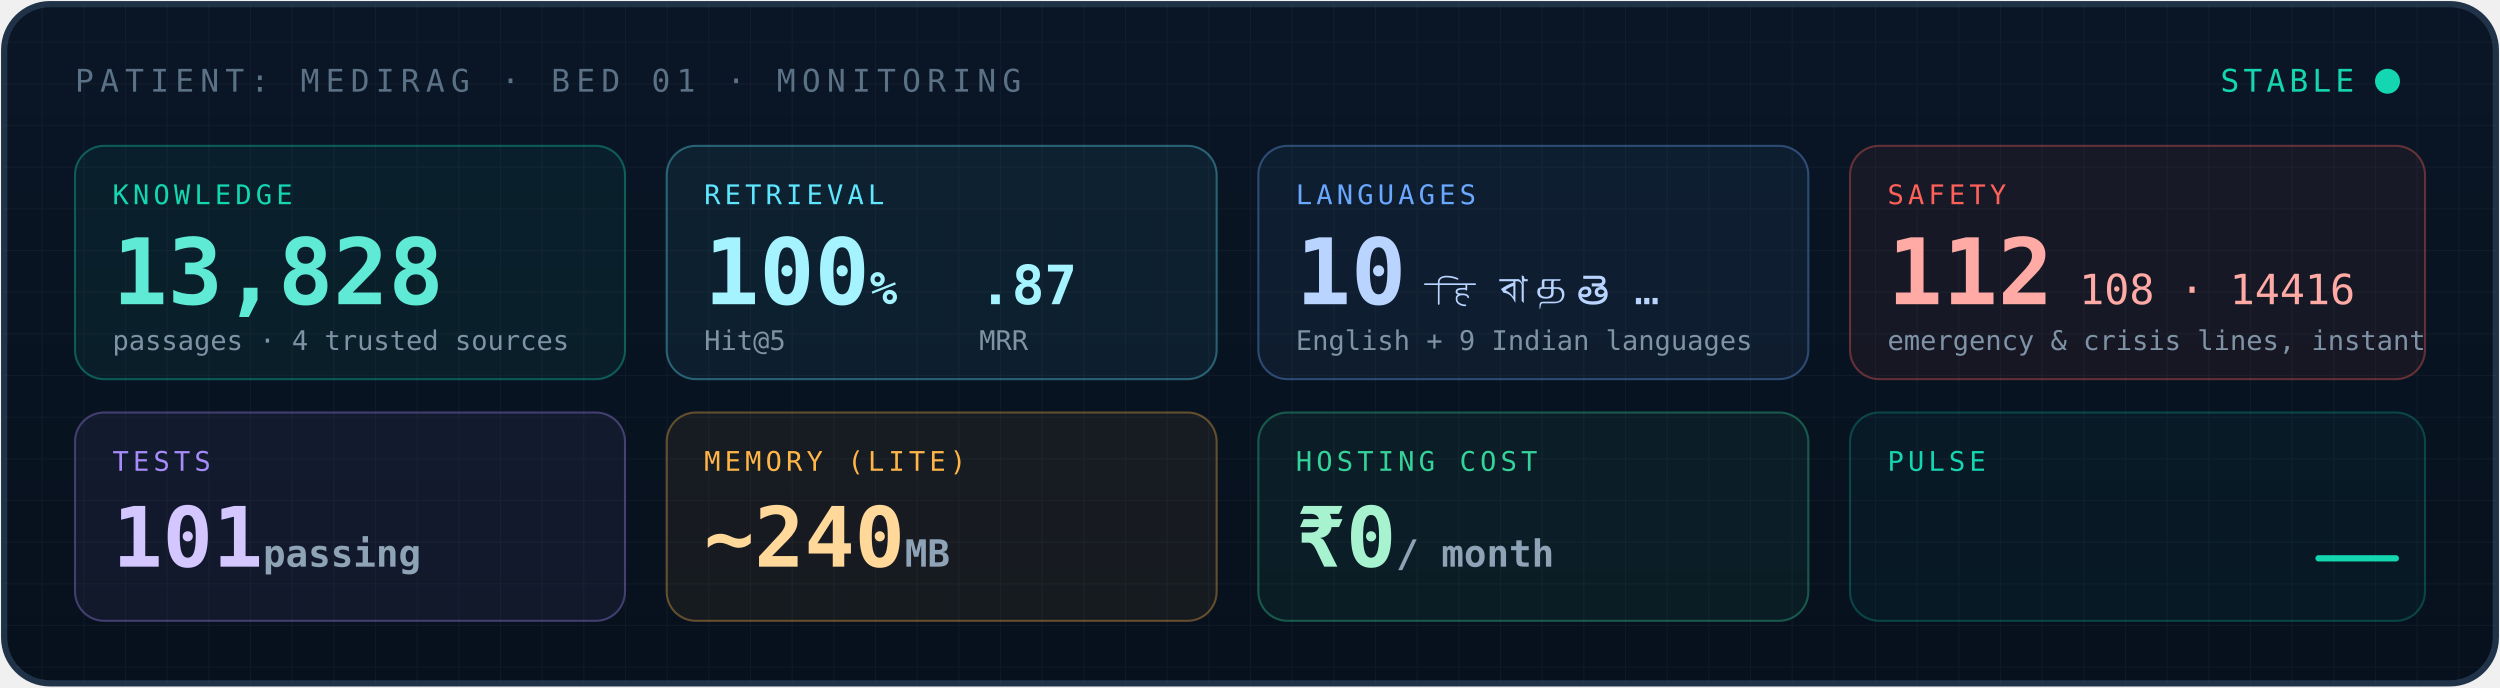
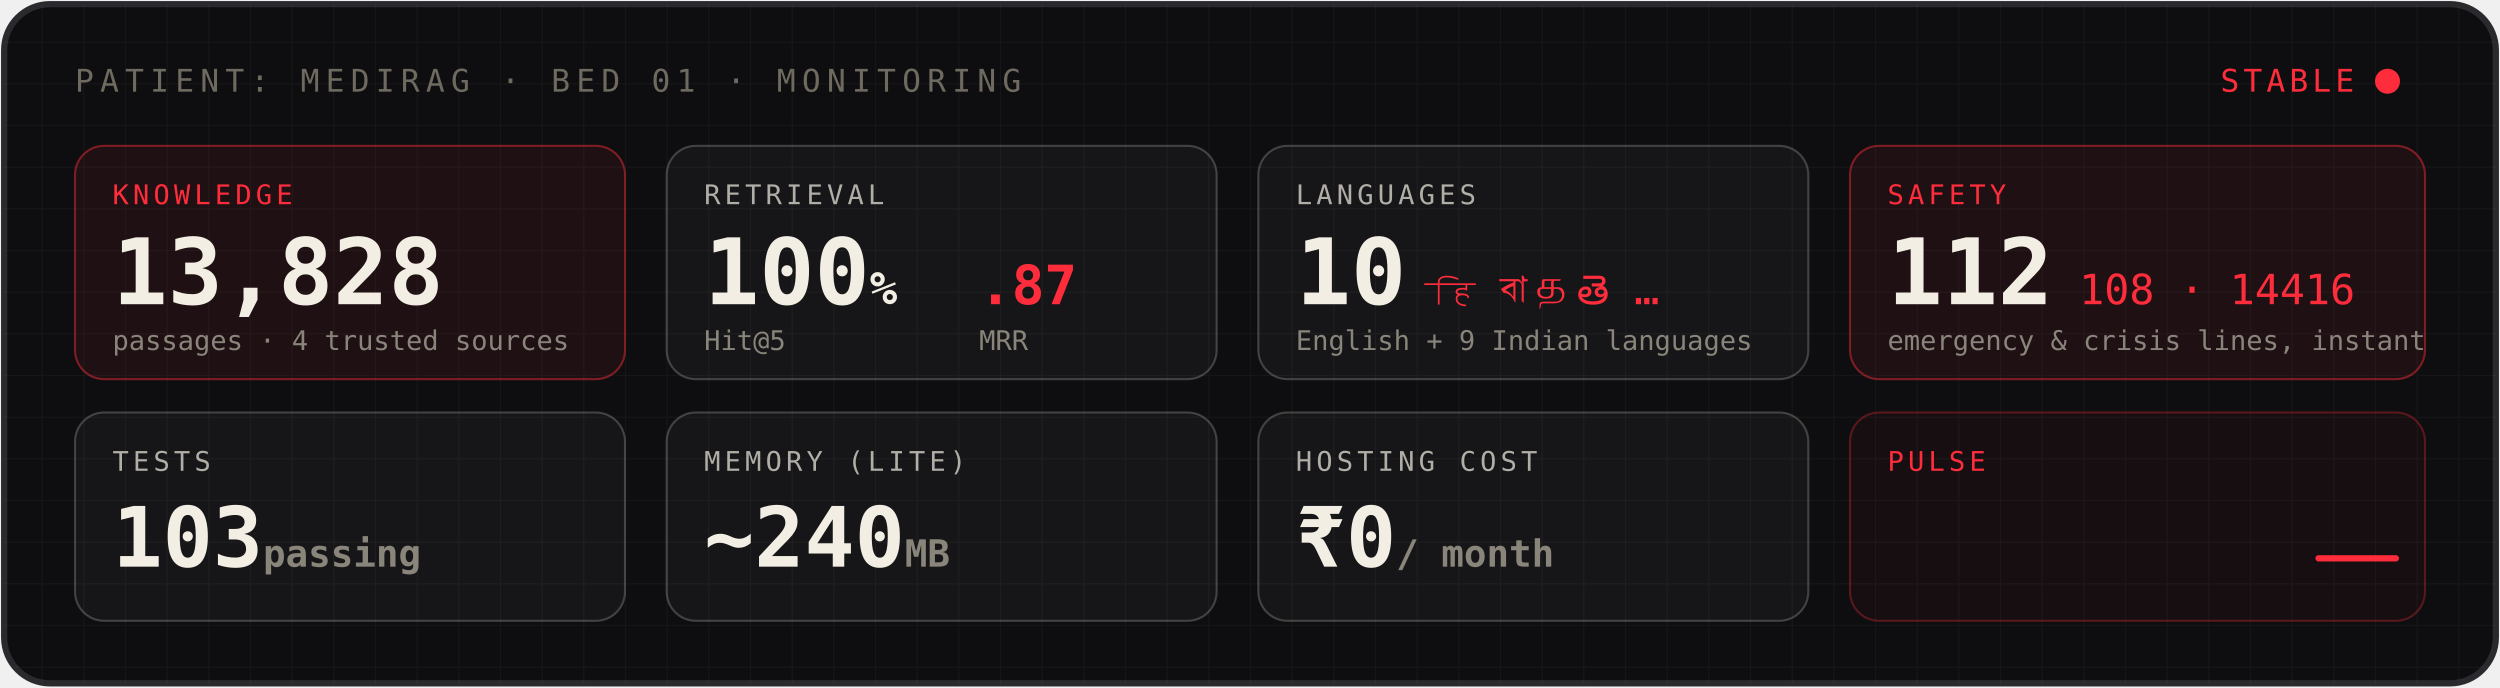
<svg xmlns="http://www.w3.org/2000/svg" viewBox="0 0 1200 330" width="1200" height="330" role="img" aria-labelledby="t d">
  <defs>
-     <linearGradient id="bg" x1="0" y1="0" x2="0" y2="1">
-       <stop offset="0" stop-color="#0a1626" />
-       <stop offset="1" stop-color="#07111d" />
-     </linearGradient>
    <pattern id="grid" width="20" height="20" patternUnits="userSpaceOnUse">
-       <path d="M20 0H0V20" fill="none" stroke="#ffffff" stroke-opacity="0.035" />
+       <path d="M20 0H0V20" fill="none" stroke="#f3eee4" stroke-opacity="0.04" />
    </pattern>
  </defs>
-   <rect x="2" y="2" width="1196" height="326" rx="22" fill="url(#bg)" stroke="#1f3247" stroke-width="3" />
+   <rect x="2" y="2" width="1196" height="326" rx="22" fill="#0e0e10" stroke="#2a2a2e" stroke-width="3" />
  <rect x="2" y="2" width="1196" height="326" rx="22" fill="url(#grid)" />
  <g font-family="Consolas, 'SF Mono', Menlo, monospace">
-     <text x="36" y="44" font-size="15" fill="#5b7186" letter-spacing="3">PATIENT: MEDIRAG · BED 01 · MONITORING</text>
-     <circle cx="1146" cy="39" r="6" fill="#14d6b0">
+     <text x="36" y="44" font-size="15" fill="#6f6a60" letter-spacing="3">PATIENT: MEDIRAG · BED 01 · MONITORING</text>
+     <circle cx="1146" cy="39" r="6" fill="#ff2d3b">
      <animate attributeName="opacity" values="1;0.2;1" dur="1.2s" repeatCount="indefinite" />
    </circle>
-     <text x="1130" y="44" font-size="15" fill="#14d6b0" text-anchor="end" letter-spacing="2">STABLE</text>
-   </g>
-   <g font-family="Consolas, 'SF Mono', Menlo, monospace">
+     <text x="1130" y="44" font-size="15" fill="#ff2d3b" text-anchor="end" letter-spacing="2">STABLE</text>
    <g transform="translate(36 70)">
-       <rect width="264" height="112" rx="14" fill="#14d6b0" fill-opacity="0.06" stroke="#14d6b0" stroke-opacity="0.35" />
-       <text x="18" y="28" font-size="13" fill="#14d6b0" letter-spacing="2">KNOWLEDGE</text>
-       <text x="18" y="76" font-size="44" font-weight="700" fill="#5eead4">13,828</text>
-       <text x="18" y="98" font-size="13" fill="#7f93a6">passages · 4 trusted sources</text>
+       <rect width="264" height="112" rx="14" fill="#ff2d3b" fill-opacity="0.07" stroke="#ff2d3b" stroke-opacity="0.45" />
+       <text x="18" y="28" font-size="13" fill="#ff2d3b" letter-spacing="2">KNOWLEDGE</text>
+       <text x="18" y="76" font-size="44" font-weight="700" fill="#f3eee4">13,828</text>
+       <text x="18" y="98" font-size="13" fill="#8a857b">passages · 4 trusted sources</text>
    </g>
    <g transform="translate(320 70)">
-       <rect width="264" height="112" rx="14" fill="#5ee7ff" fill-opacity="0.06" stroke="#5ee7ff" stroke-opacity="0.35" />
-       <text x="18" y="28" font-size="13" fill="#5ee7ff" letter-spacing="2">RETRIEVAL</text>
-       <text x="18" y="76" font-size="44" font-weight="700" fill="#a5f3ff">100<tspan font-size="22">%</tspan>
+       <rect width="264" height="112" rx="14" fill="#f3eee4" fill-opacity="0.04" stroke="#f3eee4" stroke-opacity="0.22" />
+       <text x="18" y="28" font-size="13" fill="#f3eee4" fill-opacity="0.7" letter-spacing="2">RETRIEVAL</text>
+       <text x="18" y="76" font-size="44" font-weight="700" fill="#f3eee4">100<tspan font-size="22">%</tspan>
      </text>
-       <text x="150" y="76" font-size="26" font-weight="700" fill="#a5f3ff">.87</text>
-       <text x="18" y="98" font-size="13" fill="#7f93a6">Hit@5</text>
-       <text x="150" y="98" font-size="13" fill="#7f93a6">MRR</text>
+       <text x="150" y="76" font-size="26" font-weight="700" fill="#ff2d3b">.87</text>
+       <text x="18" y="98" font-size="13" fill="#8a857b">Hit@5</text>
+       <text x="150" y="98" font-size="13" fill="#8a857b">MRR</text>
    </g>
    <g transform="translate(604 70)">
-       <rect width="264" height="112" rx="14" fill="#6aa8ff" fill-opacity="0.06" stroke="#6aa8ff" stroke-opacity="0.35" />
-       <text x="18" y="28" font-size="13" fill="#6aa8ff" letter-spacing="2">LANGUAGES</text>
-       <text x="18" y="76" font-size="44" font-weight="700" fill="#b8d4ff">10</text>
-       <text x="80" y="76" font-size="20" fill="#b8d4ff">हि বা த తె …</text>
-       <text x="18" y="98" font-size="13" fill="#7f93a6">English + 9 Indian languages</text>
+       <rect width="264" height="112" rx="14" fill="#f3eee4" fill-opacity="0.04" stroke="#f3eee4" stroke-opacity="0.22" />
+       <text x="18" y="28" font-size="13" fill="#f3eee4" fill-opacity="0.7" letter-spacing="2">LANGUAGES</text>
+       <text x="18" y="76" font-size="44" font-weight="700" fill="#f3eee4">10</text>
+       <text x="80" y="76" font-size="20" fill="#ff2d3b">हि বা த తె …</text>
+       <text x="18" y="98" font-size="13" fill="#8a857b">English + 9 Indian languages</text>
    </g>
    <g transform="translate(888 70)">
-       <rect width="276" height="112" rx="14" fill="#ff6159" fill-opacity="0.06" stroke="#ff6159" stroke-opacity="0.35" />
-       <text x="18" y="28" font-size="13" fill="#ff6159" letter-spacing="2">SAFETY</text>
-       <text x="18" y="76" font-size="44" font-weight="700" fill="#ffaaa5">112</text>
-       <text x="110" y="76" font-size="20" fill="#ffaaa5">108 · 14416</text>
-       <text x="18" y="98" font-size="13" fill="#7f93a6">emergency &amp; crisis lines, instant</text>
+       <rect width="276" height="112" rx="14" fill="#ff2d3b" fill-opacity="0.07" stroke="#ff2d3b" stroke-opacity="0.45" />
+       <text x="18" y="28" font-size="13" fill="#ff2d3b" letter-spacing="2">SAFETY</text>
+       <text x="18" y="76" font-size="44" font-weight="700" fill="#f3eee4">112</text>
+       <text x="110" y="76" font-size="20" fill="#ff2d3b">108 · 14416</text>
+       <text x="18" y="98" font-size="13" fill="#8a857b">emergency &amp; crisis lines, instant</text>
    </g>
    <g transform="translate(36 198)">
-       <rect width="264" height="100" rx="14" fill="#a78bfa" fill-opacity="0.06" stroke="#a78bfa" stroke-opacity="0.35" />
-       <text x="18" y="28" font-size="13" fill="#a78bfa" letter-spacing="2">TESTS</text>
-       <text x="18" y="74" font-size="40" font-weight="700" fill="#d4c6ff">101<tspan font-size="18" fill="#8ea3b6"> passing</tspan>
+       <rect width="264" height="100" rx="14" fill="#f3eee4" fill-opacity="0.04" stroke="#f3eee4" stroke-opacity="0.22" />
+       <text x="18" y="28" font-size="13" fill="#f3eee4" fill-opacity="0.7" letter-spacing="2">TESTS</text>
+       <text x="18" y="74" font-size="40" font-weight="700" fill="#f3eee4">103<tspan font-size="18" fill="#8a857b"> passing</tspan>
      </text>
    </g>
    <g transform="translate(320 198)">
-       <rect width="264" height="100" rx="14" fill="#ffb547" fill-opacity="0.06" stroke="#ffb547" stroke-opacity="0.35" />
-       <text x="18" y="28" font-size="13" fill="#ffb547" letter-spacing="2">MEMORY (LITE)</text>
-       <text x="18" y="74" font-size="40" font-weight="700" fill="#ffd89a">~240<tspan font-size="18" fill="#8ea3b6"> MB</tspan>
+       <rect width="264" height="100" rx="14" fill="#f3eee4" fill-opacity="0.04" stroke="#f3eee4" stroke-opacity="0.22" />
+       <text x="18" y="28" font-size="13" fill="#f3eee4" fill-opacity="0.7" letter-spacing="2">MEMORY (LITE)</text>
+       <text x="18" y="74" font-size="40" font-weight="700" fill="#f3eee4">~240<tspan font-size="18" fill="#8a857b"> MB</tspan>
      </text>
    </g>
    <g transform="translate(604 198)">
-       <rect width="264" height="100" rx="14" fill="#34d399" fill-opacity="0.06" stroke="#34d399" stroke-opacity="0.35" />
-       <text x="18" y="28" font-size="13" fill="#34d399" letter-spacing="2">HOSTING COST</text>
-       <text x="18" y="74" font-size="40" font-weight="700" fill="#a7f3d0">₹0<tspan font-size="18" fill="#8ea3b6"> / month</tspan>
+       <rect width="264" height="100" rx="14" fill="#f3eee4" fill-opacity="0.04" stroke="#f3eee4" stroke-opacity="0.22" />
+       <text x="18" y="28" font-size="13" fill="#f3eee4" fill-opacity="0.7" letter-spacing="2">HOSTING COST</text>
+       <text x="18" y="74" font-size="40" font-weight="700" fill="#f3eee4">₹0<tspan font-size="18" fill="#8a857b"> / month</tspan>
      </text>
    </g>
    <g transform="translate(888 198)">
-       <rect width="276" height="100" rx="14" fill="#14d6b0" fill-opacity="0.04" stroke="#14d6b0" stroke-opacity="0.25" />
-       <text x="18" y="28" font-size="13" fill="#14d6b0" letter-spacing="2">PULSE</text>
-       <path d="M14 70 H70 l10 -8 10 8 H112 l6 10 10 -48 10 58 8 -20 H180 l14 -10 14 10 H262" fill="none" stroke="#14d6b0" stroke-width="3" stroke-linejoin="round" stroke-linecap="round" stroke-dasharray="330" stroke-dashoffset="330">
+       <rect width="276" height="100" rx="14" fill="#ff2d3b" fill-opacity="0.04" stroke="#ff2d3b" stroke-opacity="0.3" />
+       <text x="18" y="28" font-size="13" fill="#ff2d3b" letter-spacing="2">PULSE</text>
+       <path d="M14 70H70l10-8 10 8H112l6 10 10-48 10 58 8-20H180l14-10 14 10H262" fill="none" stroke="#ff2d3b" stroke-width="3" stroke-linejoin="round" stroke-linecap="round" stroke-dasharray="330" stroke-dashoffset="330">
        <animate attributeName="stroke-dashoffset" values="330;0;0" keyTimes="0;0.6;1" dur="2.4s" repeatCount="indefinite" />
      </path>
    </g>
  </g>
</svg>
